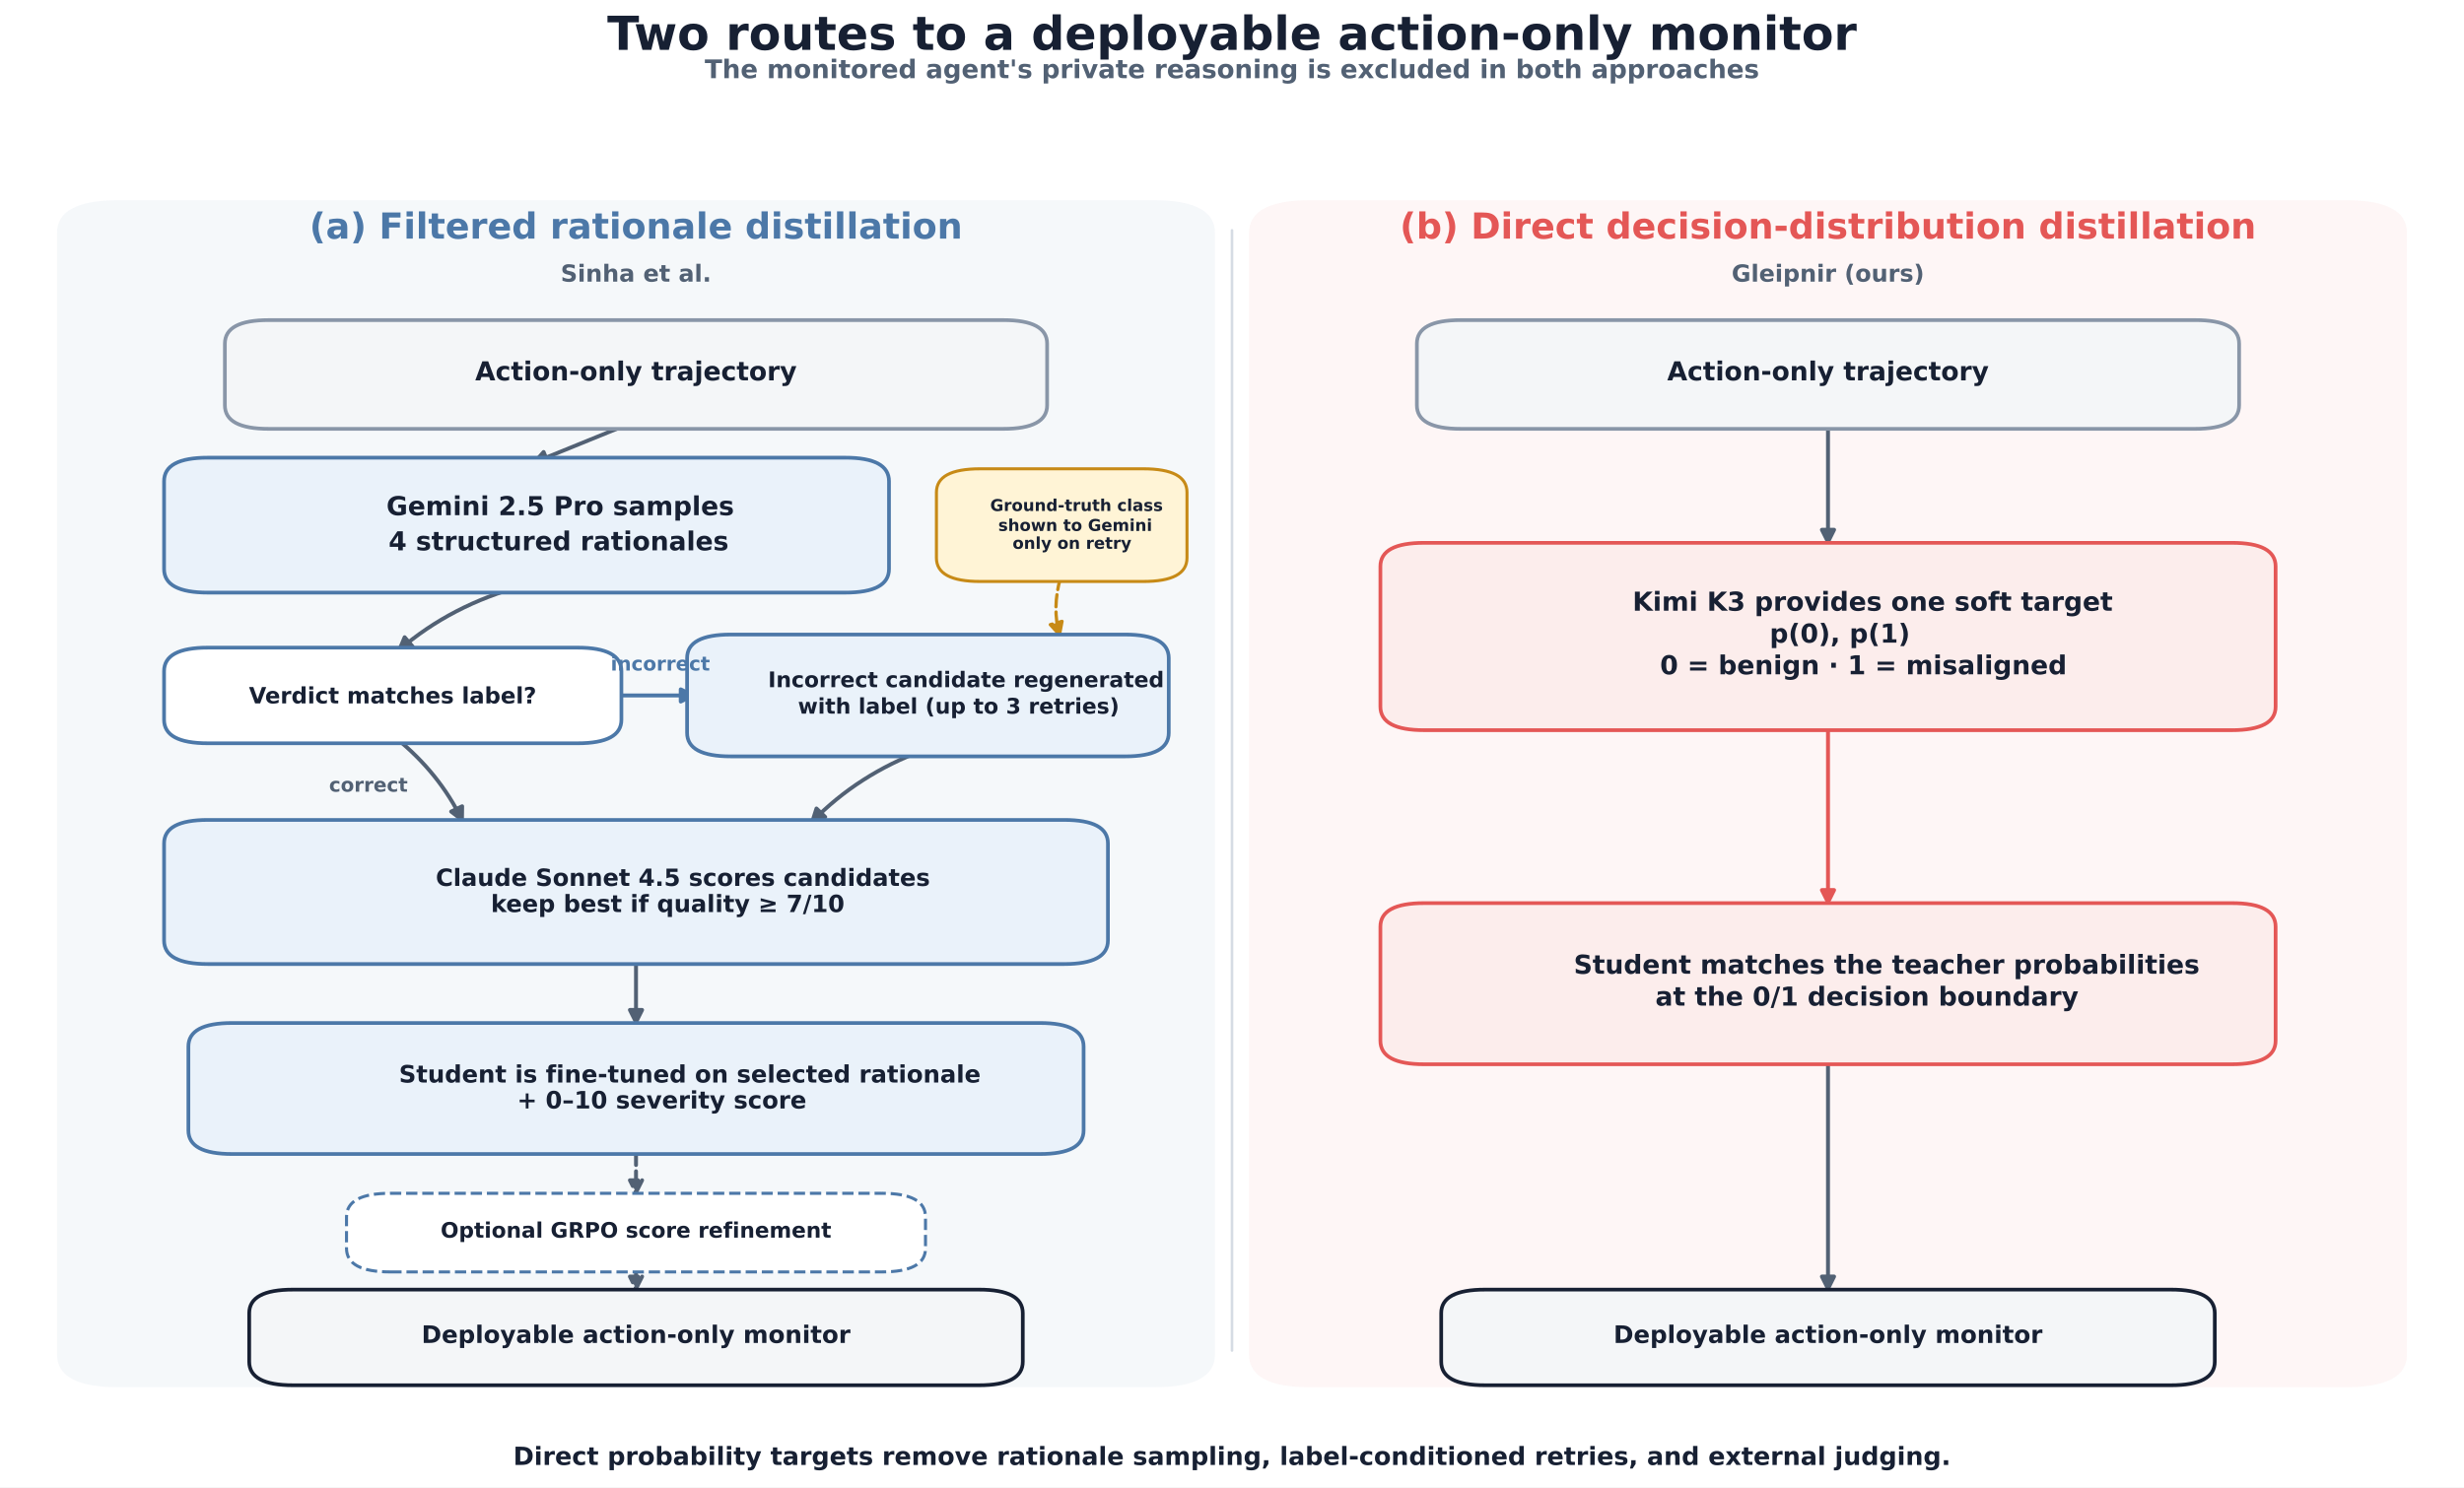
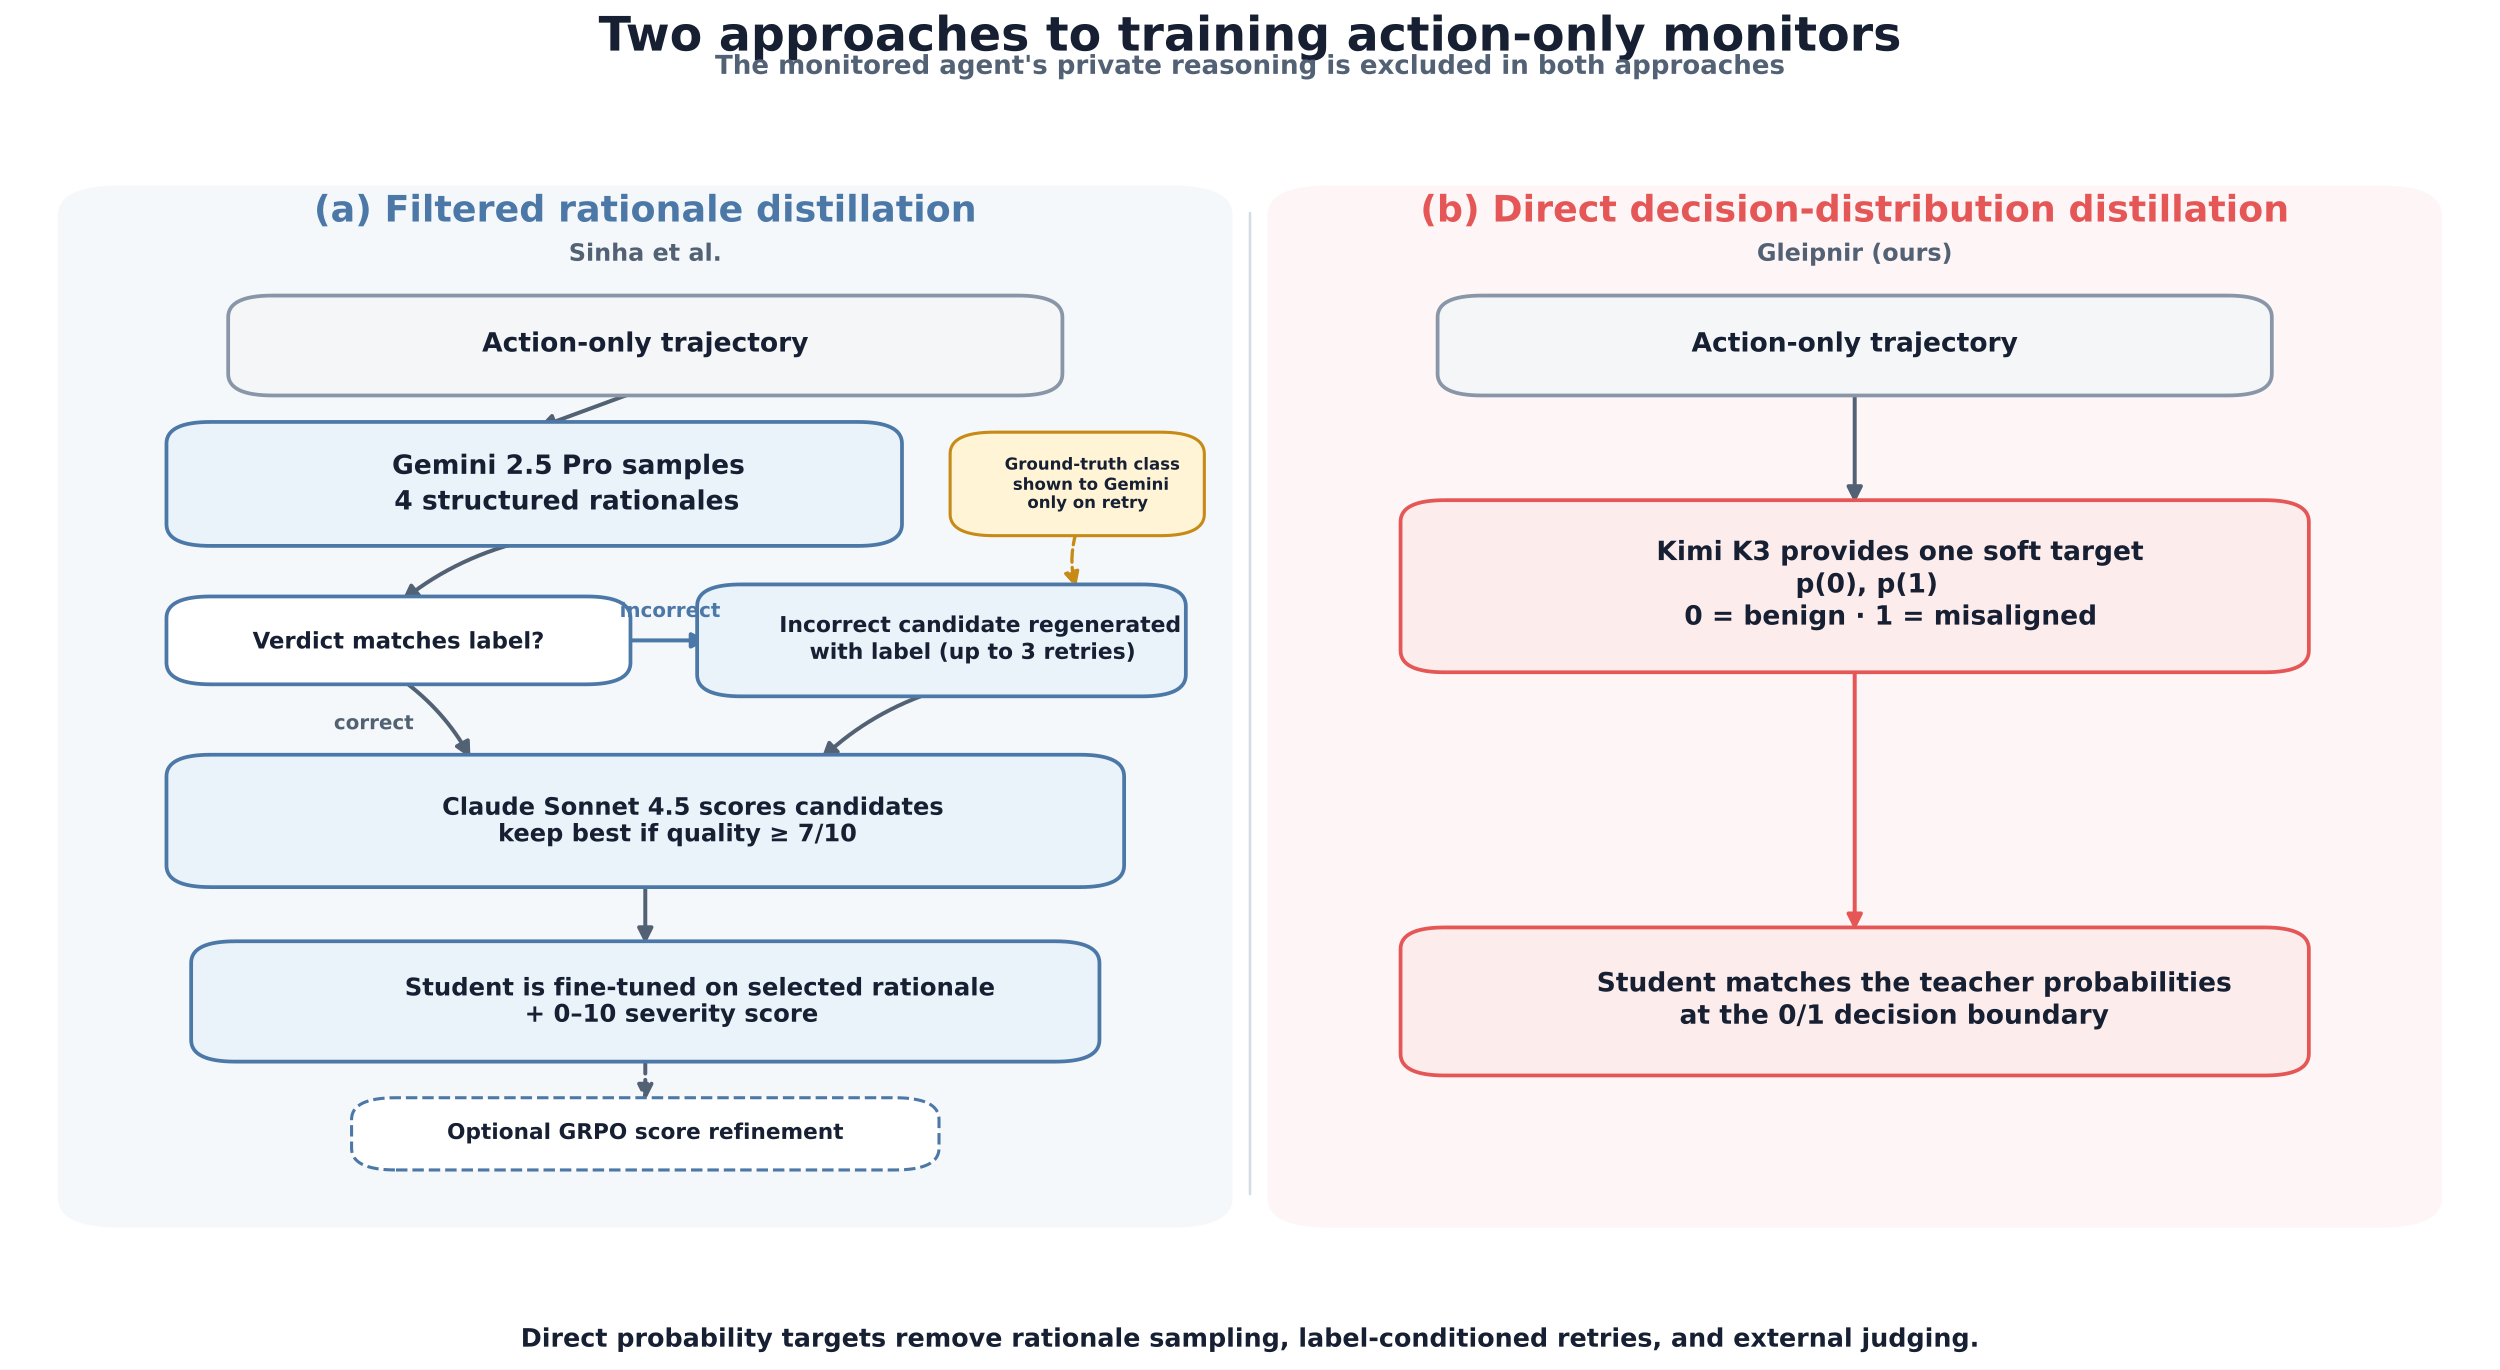
- <svg xmlns="http://www.w3.org/2000/svg" width="1131.84pt" height="683.352pt" viewBox="0 0 1131.84 683.352" version="1.1">
+ <svg xmlns="http://www.w3.org/2000/svg" width="1131.84pt" height="619.978pt" viewBox="0 0 1131.84 619.978" version="1.1">
  <defs>
    <style type="text/css">*{stroke-linejoin: round; stroke-linecap: butt}</style>
  </defs>
  <g id="figure_1">
    <g id="patch_1">
-       <path d="M 0 683.352 L 1131.84 683.352 L 1131.84 0 L 0 0 z " style="fill: #ffffff" />
+       <path d="M 0 619.978 L 1131.84 619.978 L 1131.84 0 L 0 0 z " style="fill: #ffffff" />
    </g>
    <g id="axes_1">
      <g id="patch_2">
-         <path d="M 54.132 637.328 L 530.162 637.328 Q 558.098 637.328 558.098 622.28 L 558.098 107.037 Q 558.098 91.989 530.162 91.989 L 54.132 91.989 Q 26.196 91.989 26.196 107.037 L 26.196 622.28 Q 26.196 637.328 54.132 637.328 z " style="fill: #4c78a8; opacity: 0.055" />
+         <path d="M 54.132 555.836 L 530.162 555.836 Q 558.098 555.836 558.098 542.214 L 558.098 97.578 Q 558.098 83.956 530.162 83.956 L 54.132 83.956 Q 26.196 83.956 26.196 97.578 L 26.196 542.214 Q 26.196 555.836 54.132 555.836 z " style="fill: #4c78a8; opacity: 0.055" />
      </g>
      <g id="patch_3">
-         <path d="M 601.678 637.328 L 1077.708 637.328 Q 1105.644 637.328 1105.644 622.28 L 1105.644 107.037 Q 1105.644 91.989 1077.708 91.989 L 601.678 91.989 Q 573.742 91.989 573.742 107.037 L 573.742 622.28 Q 573.742 637.328 601.678 637.328 z " style="fill: #e45756; opacity: 0.055" />
+         <path d="M 601.678 555.836 L 1077.708 555.836 Q 1105.644 555.836 1105.644 542.214 L 1105.644 97.578 Q 1105.644 83.956 1077.708 83.956 L 601.678 83.956 Q 573.742 83.956 573.742 97.578 L 573.742 542.214 Q 573.742 555.836 601.678 555.836 z " style="fill: #e45756; opacity: 0.055" />
      </g>
      <g id="line2d_1">
-         <path d="M 565.92 620.474 L 565.92 105.833 " clip-path="url(#p2760e4dd78)" style="fill: none; stroke: #d6dce4; stroke-width: 1.2; stroke-linecap: round" />
+         <path d="M 565.92 540.579 L 565.92 96.489 " clip-path="url(#p60136e49d1)" style="fill: none; stroke: #d6dce4; stroke-width: 1.2; stroke-linecap: round" />
      </g>
      <g id="patch_4">
-         <path d="M 290.297 194.165 Q 267.006 203.644 245.58 212.364 " style="fill: none; stroke: #526174; stroke-width: 1.8; stroke-linecap: round" />
-         <path d="M 251.822 212.847 L 245.58 212.364 L 249.711 207.66 z " style="fill: #526174; stroke: #526174; stroke-width: 1.8; stroke-linecap: round" />
+         <path d="M 290.272 176.462 Q 267.005 185.034 245.627 192.91 " style="fill: none; stroke: #526174; stroke-width: 1.8; stroke-linecap: round" />
+         <path d="M 251.85 193.602 L 245.627 192.91 L 249.914 188.347 z " style="fill: #526174; stroke: #526174; stroke-width: 1.8; stroke-linecap: round" />
      </g>
      <g id="patch_5">
-         <path d="M 239.928 269.161 Q 207.446 277.93 183.442 298.531 " style="fill: none; stroke: #526174; stroke-width: 1.8; stroke-linecap: round" />
-         <path d="M 189.515 297.009 L 183.442 298.531 L 185.868 292.759 z " style="fill: #526174; stroke: #526174; stroke-width: 1.8; stroke-linecap: round" />
+         <path d="M 239.907 244.315 Q 207.799 251.63 183.545 270.806 " style="fill: none; stroke: #526174; stroke-width: 1.8; stroke-linecap: round" />
+         <path d="M 189.675 269.53 L 183.545 270.806 L 186.202 265.137 z " style="fill: #526174; stroke: #526174; stroke-width: 1.8; stroke-linecap: round" />
      </g>
      <g id="patch_6">
-         <path d="M 280.736 319.514 Q 300.526 319.514 318.303 319.514 " style="fill: none; stroke: #4c78a8; stroke-width: 1.8; stroke-linecap: round" />
-         <path d="M 312.703 316.714 L 318.303 319.514 L 312.703 322.314 z " style="fill: #4c78a8; stroke: #4c78a8; stroke-width: 1.8; stroke-linecap: round" />
+         <path d="M 280.736 289.927 Q 300.526 289.927 318.303 289.927 " style="fill: none; stroke: #4c78a8; stroke-width: 1.8; stroke-linecap: round" />
+         <path d="M 312.703 287.127 L 318.303 289.927 L 312.703 292.727 z " style="fill: #4c78a8; stroke: #4c78a8; stroke-width: 1.8; stroke-linecap: round" />
      </g>
      <g id="patch_7">
-         <path d="M 487.123 265.453 Q 483.219 279.336 486.669 291.605 " style="fill: none; stroke-dasharray: 5.55,2.4; stroke-dashoffset: 0; stroke: #c78a16; stroke-width: 1.5; stroke-linecap: round" />
-         <path d="M 487.849 285.457 L 486.669 291.605 L 482.458 286.972 z " style="fill: #c78a16; stroke-dasharray: 5.55,2.4; stroke-dashoffset: 0; stroke: #c78a16; stroke-width: 1.5; stroke-linecap: round" />
+         <path d="M 487.127 241.169 Q 483.695 253.554 486.679 264.323 " style="fill: none; stroke-dasharray: 5.55,2.4; stroke-dashoffset: 0; stroke: #c78a16; stroke-width: 1.5; stroke-linecap: round" />
+         <path d="M 487.882 258.179 L 486.679 264.323 L 482.485 259.674 z " style="fill: #c78a16; stroke-dasharray: 5.55,2.4; stroke-dashoffset: 0; stroke: #c78a16; stroke-width: 1.5; stroke-linecap: round" />
      </g>
      <g id="patch_8">
-         <path d="M 181.967 339.124 Q 201.903 355.348 212.197 376.686 " style="fill: none; stroke: #526174; stroke-width: 1.8; stroke-linecap: round" />
-         <path d="M 212.286 370.425 L 212.197 376.686 L 207.242 372.858 z " style="fill: #526174; stroke: #526174; stroke-width: 1.8; stroke-linecap: round" />
+         <path d="M 182.025 307.72 Q 201.436 322.028 212.021 341.431 " style="fill: none; stroke: #526174; stroke-width: 1.8; stroke-linecap: round" />
+         <path d="M 211.797 335.174 L 212.021 341.431 L 206.881 337.856 z " style="fill: #526174; stroke: #526174; stroke-width: 1.8; stroke-linecap: round" />
      </g>
      <g id="patch_9">
-         <path d="M 424.358 344.576 Q 394.181 355.776 373.154 377.421 " style="fill: none; stroke: #526174; stroke-width: 1.8; stroke-linecap: round" />
-         <path d="M 379.065 375.355 L 373.154 377.421 L 375.048 371.453 z " style="fill: #526174; stroke: #526174; stroke-width: 1.8; stroke-linecap: round" />
+         <path d="M 424.336 312.593 Q 394.58 322.163 373.28 342.202 " style="fill: none; stroke: #526174; stroke-width: 1.8; stroke-linecap: round" />
+         <path d="M 379.278 340.404 L 373.28 342.202 L 375.44 336.326 z " style="fill: #526174; stroke: #526174; stroke-width: 1.8; stroke-linecap: round" />
      </g>
      <g id="patch_10">
-         <path d="M 292.147 441.294 Q 292.147 456.45 292.147 469.594 " style="fill: none; stroke: #526174; stroke-width: 1.8; stroke-linecap: round" />
-         <path d="M 294.947 463.994 L 292.147 469.594 L 289.347 463.994 z " style="fill: #526174; stroke: #526174; stroke-width: 1.8; stroke-linecap: round" />
+         <path d="M 292.147 400.359 Q 292.147 413.891 292.147 425.41 " style="fill: none; stroke: #526174; stroke-width: 1.8; stroke-linecap: round" />
+         <path d="M 294.947 419.81 L 292.147 425.41 L 289.347 419.81 z " style="fill: #526174; stroke: #526174; stroke-width: 1.8; stroke-linecap: round" />
      </g>
      <g id="patch_11">
-         <path d="M 292.147 528.578 Q 292.147 539.218 292.147 547.845 " style="fill: none; stroke-dasharray: 6.66,2.88; stroke-dashoffset: 0; stroke: #526174; stroke-width: 1.8; stroke-linecap: round" />
-         <path d="M 294.947 542.245 L 292.147 547.845 L 289.347 542.245 z " style="fill: #526174; stroke-dasharray: 6.66,2.88; stroke-dashoffset: 0; stroke: #526174; stroke-width: 1.8; stroke-linecap: round" />
+         <path d="M 292.147 479.368 Q 292.147 488.812 292.147 496.243 " style="fill: none; stroke-dasharray: 6.66,2.88; stroke-dashoffset: 0; stroke: #526174; stroke-width: 1.8; stroke-linecap: round" />
+         <path d="M 294.947 490.643 L 292.147 496.243 L 289.347 490.643 z " style="fill: #526174; stroke-dasharray: 6.66,2.88; stroke-dashoffset: 0; stroke: #526174; stroke-width: 1.8; stroke-linecap: round" />
      </g>
      <g id="patch_12">
-         <path d="M 292.147 582.745 Q 292.147 588.422 292.147 592.086 " style="fill: none; stroke-dasharray: 6.66,2.88; stroke-dashoffset: 0; stroke: #526174; stroke-width: 1.8; stroke-linecap: round" />
-         <path d="M 294.947 586.486 L 292.147 592.086 L 289.347 586.486 z " style="fill: #526174; stroke-dasharray: 6.66,2.88; stroke-dashoffset: 0; stroke: #526174; stroke-width: 1.8; stroke-linecap: round" />
+         <path d="M 839.693 177.77 Q 839.693 202.742 839.693 225.703 " style="fill: none; stroke: #526174; stroke-width: 1.8; stroke-linecap: round" />
+         <path d="M 842.493 220.103 L 839.693 225.703 L 836.893 220.103 z " style="fill: #526174; stroke: #526174; stroke-width: 1.8; stroke-linecap: round" />
      </g>
      <g id="patch_13">
-         <path d="M 839.693 195.409 Q 839.693 223.206 839.693 248.99 " style="fill: none; stroke: #526174; stroke-width: 1.8; stroke-linecap: round" />
-         <path d="M 842.493 243.39 L 839.693 248.99 L 836.893 243.39 z " style="fill: #526174; stroke: #526174; stroke-width: 1.8; stroke-linecap: round" />
+         <path d="M 839.693 303.097 Q 839.693 362.127 839.693 419.145 " style="fill: none; stroke: #e45756; stroke-width: 1.8; stroke-linecap: round" />
+         <path d="M 842.493 413.545 L 839.693 419.145 L 836.893 413.545 z " style="fill: #e45756; stroke: #e45756; stroke-width: 1.8; stroke-linecap: round" />
+       </g>
+       <g id="text_1">
+         <text style="font-weight: 700; font-size: 16.5px; font-family: 'Cantarell', 'DejaVu Sans', sans-serif; text-anchor: middle; fill: #4c78a8" x="292.147" y="100.284" transform="rotate(-0 292.1472 100.2836)">(a)  Filtered rationale distillation</text>
+       </g>
+       <g id="text_2">
+         <text style="font-weight: 700; font-size: 10.8px; font-family: 'Cantarell', 'DejaVu Sans', sans-serif; text-anchor: middle; fill: #526174" x="292.147" y="118.044" transform="rotate(-0 292.1472 118.044)">Sinha et al.</text>
+       </g>
+       <g id="text_3">
+         <text style="font-weight: 700; font-size: 16.5px; font-family: 'Cantarell', 'DejaVu Sans', sans-serif; text-anchor: middle; fill: #e45756" x="839.693" y="100.284" transform="rotate(-0 839.6928 100.2836)">(b)  Direct decision-distribution distillation</text>
+       </g>
+       <g id="text_4">
+         <text style="font-weight: 700; font-size: 10.8px; font-family: 'Cantarell', 'DejaVu Sans', sans-serif; text-anchor: middle; fill: #526174" x="839.693" y="118.044" transform="rotate(-0 839.6928 118.044)">Gleipnir (ours)</text>
      </g>
      <g id="patch_14">
-         <path d="M 839.693 333.856 Q 839.693 375.194 839.693 414.52 " style="fill: none; stroke: #e45756; stroke-width: 1.8; stroke-linecap: round" />
-         <path d="M 842.493 408.92 L 839.693 414.52 L 836.893 408.92 z " style="fill: #e45756; stroke: #e45756; stroke-width: 1.8; stroke-linecap: round" />
+         <path d="M 123.414 179.04 L 460.881 179.04 Q 480.995 179.04 480.995 169.232 L 480.995 143.622 Q 480.995 133.814 460.881 133.814 L 123.414 133.814 Q 103.3 133.814 103.3 143.622 L 103.3 169.232 Q 103.3 179.04 123.414 179.04 z " style="fill: #f4f6f8; stroke: #8996a8; stroke-width: 1.7; stroke-linejoin: miter" />
      </g>
      <g id="patch_15">
-         <path d="M 839.693 487.341 Q 839.693 540.718 839.693 592.083 " style="fill: none; stroke: #526174; stroke-width: 1.8; stroke-linecap: round" />
-         <path d="M 842.493 586.483 L 839.693 592.083 L 836.893 586.483 z " style="fill: #526174; stroke: #526174; stroke-width: 1.8; stroke-linecap: round" />
-       </g>
-       <g id="text_1">
-         <text style="font-weight: 700; font-size: 16.5px; font-family: 'Cantarell', 'DejaVu Sans', sans-serif; text-anchor: middle; fill: #4c78a8" x="292.147" y="109.628" transform="rotate(-0 292.1472 109.6278)">(a)  Filtered rationale distillation</text>
-       </g>
-       <g id="text_2">
-         <text style="font-weight: 700; font-size: 10.8px; font-family: 'Cantarell', 'DejaVu Sans', sans-serif; text-anchor: middle; fill: #526174" x="292.147" y="129.384" transform="rotate(-0 292.1472 129.384)">Sinha et al.</text>
-       </g>
-       <g id="text_3">
-         <text style="font-weight: 700; font-size: 16.5px; font-family: 'Cantarell', 'DejaVu Sans', sans-serif; text-anchor: middle; fill: #e45756" x="839.693" y="109.628" transform="rotate(-0 839.6928 109.6278)">(b)  Direct decision-distribution distillation</text>
-       </g>
-       <g id="text_4">
-         <text style="font-weight: 700; font-size: 10.8px; font-family: 'Cantarell', 'DejaVu Sans', sans-serif; text-anchor: middle; fill: #526174" x="839.693" y="129.384" transform="rotate(-0 839.6928 129.384)">Gleipnir (ours)</text>
+         <path d="M 95.478 247.152 L 388.247 247.152 Q 408.361 247.152 408.361 237.344 L 408.361 200.836 Q 408.361 191.028 388.247 191.028 L 95.478 191.028 Q 75.364 191.028 75.364 200.836 L 75.364 237.344 Q 75.364 247.152 95.478 247.152 z " style="fill: #eaf2fa; stroke: #4c78a8; stroke-width: 1.7; stroke-linejoin: miter" />
      </g>
      <g id="patch_16">
-         <path d="M 123.414 197.024 L 460.881 197.024 Q 480.995 197.024 480.995 186.189 L 480.995 157.899 Q 480.995 147.064 460.881 147.064 L 123.414 147.064 Q 103.3 147.064 103.3 157.899 L 103.3 186.189 Q 103.3 197.024 123.414 197.024 z " style="fill: #f4f6f8; stroke: #8996a8; stroke-width: 1.7; stroke-linejoin: miter" />
+         <path d="M 95.478 309.815 L 265.329 309.815 Q 285.443 309.815 285.443 300.007 L 285.443 279.846 Q 285.443 270.038 265.329 270.038 L 95.478 270.038 Q 75.364 270.038 75.364 279.846 L 75.364 300.007 Q 75.364 309.815 95.478 309.815 z " style="fill: #ffffff; stroke: #4c78a8; stroke-width: 1.7; stroke-linejoin: miter" />
      </g>
      <g id="patch_17">
-         <path d="M 95.478 272.264 L 388.247 272.264 Q 408.361 272.264 408.361 261.429 L 408.361 221.1 Q 408.361 210.266 388.247 210.266 L 95.478 210.266 Q 75.364 210.266 75.364 221.1 L 75.364 261.429 Q 75.364 272.264 95.478 272.264 z " style="fill: #eaf2fa; stroke: #4c78a8; stroke-width: 1.7; stroke-linejoin: miter" />
+         <path d="M 335.727 315.264 L 516.753 315.264 Q 536.867 315.264 536.867 305.456 L 536.867 274.397 Q 536.867 264.589 516.753 264.589 L 335.727 264.589 Q 315.613 264.589 315.613 274.397 L 315.613 305.456 Q 315.613 315.264 335.727 315.264 z " style="fill: #eaf2fa; stroke: #4c78a8; stroke-width: 1.7; stroke-linejoin: miter" />
      </g>
      <g id="patch_18">
-         <path d="M 95.478 341.484 L 265.329 341.484 Q 285.443 341.484 285.443 330.65 L 285.443 308.379 Q 285.443 297.544 265.329 297.544 L 95.478 297.544 Q 75.364 297.544 75.364 308.379 L 75.364 330.65 Q 75.364 341.484 95.478 341.484 z " style="fill: #ffffff; stroke: #4c78a8; stroke-width: 1.7; stroke-linejoin: miter" />
+         <path d="M 450.265 242.521 L 525.133 242.521 Q 545.247 242.521 545.247 232.713 L 545.247 205.468 Q 545.247 195.66 525.133 195.66 L 450.265 195.66 Q 430.151 195.66 430.151 205.468 L 430.151 232.713 Q 430.151 242.521 450.265 242.521 z " style="fill: #fff4d6; stroke: #c78a16; stroke-width: 1.4; stroke-linejoin: miter" />
      </g>
      <g id="patch_19">
-         <path d="M 335.727 347.504 L 516.753 347.504 Q 536.867 347.504 536.867 336.669 L 536.867 302.36 Q 536.867 291.525 516.753 291.525 L 335.727 291.525 Q 315.613 291.525 315.613 302.36 L 315.613 336.669 Q 315.613 347.504 335.727 347.504 z " style="fill: #eaf2fa; stroke: #4c78a8; stroke-width: 1.7; stroke-linejoin: miter" />
+         <path d="M 95.478 401.63 L 488.817 401.63 Q 508.931 401.63 508.931 391.822 L 508.931 351.5 Q 508.931 341.692 488.817 341.692 L 95.478 341.692 Q 75.364 341.692 75.364 351.5 L 75.364 391.822 Q 75.364 401.63 95.478 401.63 z " style="fill: #eaf2fa; stroke: #4c78a8; stroke-width: 1.7; stroke-linejoin: miter" />
      </g>
      <g id="patch_20">
-         <path d="M 450.265 267.147 L 525.133 267.147 Q 545.247 267.147 545.247 256.313 L 545.247 226.217 Q 545.247 215.382 525.133 215.382 L 450.265 215.382 Q 430.151 215.382 430.151 226.217 L 430.151 256.313 Q 430.151 267.147 450.265 267.147 z " style="fill: #fff4d6; stroke: #c78a16; stroke-width: 1.4; stroke-linejoin: miter" />
+         <path d="M 106.652 480.64 L 477.642 480.64 Q 497.756 480.64 497.756 470.832 L 497.756 435.959 Q 497.756 426.151 477.642 426.151 L 106.652 426.151 Q 86.538 426.151 86.538 435.959 L 86.538 470.832 Q 86.538 480.64 106.652 480.64 z " style="fill: #eaf2fa; stroke: #4c78a8; stroke-width: 1.7; stroke-linejoin: miter" />
      </g>
      <g id="patch_21">
-         <path d="M 95.478 442.908 L 488.817 442.908 Q 508.931 442.908 508.931 432.073 L 508.931 387.531 Q 508.931 376.697 488.817 376.697 L 95.478 376.697 Q 75.364 376.697 75.364 387.531 L 75.364 432.073 Q 75.364 442.908 95.478 442.908 z " style="fill: #eaf2fa; stroke: #4c78a8; stroke-width: 1.7; stroke-linejoin: miter" />
+         <path d="M 179.286 529.681 L 405.009 529.681 Q 425.123 529.681 425.123 519.873 L 425.123 506.795 Q 425.123 496.987 405.009 496.987 L 179.286 496.987 Q 159.172 496.987 159.172 506.795 L 159.172 519.873 Q 159.172 529.681 179.286 529.681 z " style="fill: #ffffff; stroke-dasharray: 5.18,2.24; stroke-dashoffset: 0; stroke: #4c78a8; stroke-width: 1.4; stroke-linejoin: miter" />
+       </g>
+       <g id="text_5">
+         <text style="font-weight: 700; font-size: 9px; font-family: 'Cantarell', 'DejaVu Sans', sans-serif; text-anchor: middle; fill: #4c78a8" x="303.322" y="279.323" transform="rotate(-0 303.3216 279.3233)">incorrect</text>
+       </g>
+       <g id="text_6">
+         <text style="font-weight: 700; font-size: 9px; font-family: 'Cantarell', 'DejaVu Sans', sans-serif; text-anchor: middle; fill: #526174" x="169.229" y="330.139" transform="rotate(-0 169.2288 330.1394)">correct</text>
      </g>
      <g id="patch_22">
-         <path d="M 106.652 530.186 L 477.642 530.186 Q 497.756 530.186 497.756 519.352 L 497.756 480.829 Q 497.756 469.994 477.642 469.994 L 106.652 469.994 Q 86.538 469.994 86.538 480.829 L 86.538 519.352 Q 86.538 530.186 106.652 530.186 z " style="fill: #eaf2fa; stroke: #4c78a8; stroke-width: 1.7; stroke-linejoin: miter" />
+         <path d="M 670.959 179.04 L 1008.426 179.04 Q 1028.54 179.04 1028.54 169.232 L 1028.54 143.622 Q 1028.54 133.814 1008.426 133.814 L 670.959 133.814 Q 650.845 133.814 650.845 143.622 L 650.845 169.232 Q 650.845 179.04 670.959 179.04 z " style="fill: #f4f6f8; stroke: #8996a8; stroke-width: 1.7; stroke-linejoin: miter" />
      </g>
      <g id="patch_23">
-         <path d="M 179.286 584.359 L 405.009 584.359 Q 425.123 584.359 425.123 573.525 L 425.123 559.079 Q 425.123 548.244 405.009 548.244 L 179.286 548.244 Q 159.172 548.244 159.172 559.079 L 159.172 573.525 Q 159.172 584.359 179.286 584.359 z " style="fill: #ffffff; stroke-dasharray: 5.18,2.24; stroke-dashoffset: 0; stroke: #4c78a8; stroke-width: 1.4; stroke-linejoin: miter" />
+         <path d="M 654.198 304.366 L 1025.188 304.366 Q 1045.302 304.366 1045.302 294.558 L 1045.302 236.254 Q 1045.302 226.446 1025.188 226.446 L 654.198 226.446 Q 634.084 226.446 634.084 236.254 L 634.084 294.558 Q 634.084 304.366 654.198 304.366 z " style="fill: #fcedec; stroke: #e45756; stroke-width: 1.7; stroke-linejoin: miter" />
      </g>
      <g id="patch_24">
-         <path d="M 134.588 636.425 L 449.706 636.425 Q 469.82 636.425 469.82 625.591 L 469.82 603.32 Q 469.82 592.485 449.706 592.485 L 134.588 592.485 Q 114.474 592.485 114.474 603.32 L 114.474 625.591 Q 114.474 636.425 134.588 636.425 z " style="fill: #f4f6f8; stroke: #172033; stroke-width: 1.7; stroke-linejoin: miter" />
-       </g>
-       <g id="text_5">
-         <text style="font-weight: 700; font-size: 9px; font-family: 'Cantarell', 'DejaVu Sans', sans-serif; text-anchor: middle; fill: #4c78a8" x="303.322" y="308.056" transform="rotate(-0 303.3216 308.0556)">incorrect</text>
-       </g>
-       <g id="text_6">
-         <text style="font-weight: 700; font-size: 9px; font-family: 'Cantarell', 'DejaVu Sans', sans-serif; text-anchor: middle; fill: #526174" x="169.229" y="363.719" transform="rotate(-0 169.2288 363.7188)">correct</text>
-       </g>
-       <g id="patch_25">
-         <path d="M 670.959 197.024 L 1008.426 197.024 Q 1028.54 197.024 1028.54 186.189 L 1028.54 157.899 Q 1028.54 147.064 1008.426 147.064 L 670.959 147.064 Q 650.845 147.064 650.845 157.899 L 650.845 186.189 Q 650.845 197.024 670.959 197.024 z " style="fill: #f4f6f8; stroke: #8996a8; stroke-width: 1.7; stroke-linejoin: miter" />
-       </g>
-       <g id="patch_26">
-         <path d="M 654.198 335.465 L 1025.188 335.465 Q 1045.302 335.465 1045.302 324.631 L 1045.302 260.225 Q 1045.302 249.391 1025.188 249.391 L 654.198 249.391 Q 634.084 249.391 634.084 260.225 L 634.084 324.631 Q 634.084 335.465 654.198 335.465 z " style="fill: #fcedec; stroke: #e45756; stroke-width: 1.7; stroke-linejoin: miter" />
-       </g>
-       <g id="patch_27">
-         <path d="M 654.198 488.955 L 1025.188 488.955 Q 1045.302 488.955 1045.302 478.12 L 1045.302 425.753 Q 1045.302 414.919 1025.188 414.919 L 654.198 414.919 Q 634.084 414.919 634.084 425.753 L 634.084 478.12 Q 634.084 488.955 654.198 488.955 z " style="fill: #fcedec; stroke: #e45756; stroke-width: 1.7; stroke-linejoin: miter" />
-       </g>
-       <g id="patch_28">
-         <path d="M 682.134 636.425 L 997.252 636.425 Q 1017.366 636.425 1017.366 625.591 L 1017.366 603.32 Q 1017.366 592.485 997.252 592.485 L 682.134 592.485 Q 662.02 592.485 662.02 603.32 L 662.02 625.591 Q 662.02 636.425 682.134 636.425 z " style="fill: #f4f6f8; stroke: #172033; stroke-width: 1.7; stroke-linejoin: miter" />
+         <path d="M 654.198 486.907 L 1025.188 486.907 Q 1045.302 486.907 1045.302 477.098 L 1045.302 429.693 Q 1045.302 419.884 1025.188 419.884 L 654.198 419.884 Q 634.084 419.884 634.084 429.693 L 634.084 477.098 Q 634.084 486.907 654.198 486.907 z " style="fill: #fcedec; stroke: #e45756; stroke-width: 1.7; stroke-linejoin: miter" />
      </g>
      <g id="text_7">
-         <text style="font-weight: 700; font-size: 12px; font-family: 'Cantarell', 'DejaVu Sans', sans-serif; text-anchor: middle; fill: #172033" x="292.147" y="174.767" transform="rotate(-0 292.1472 174.7674)">Action-only trajectory</text>
+         <text style="font-weight: 700; font-size: 12px; font-family: 'Cantarell', 'DejaVu Sans', sans-serif; text-anchor: middle; fill: #172033" x="292.147" y="159.151" transform="rotate(-0 292.1472 159.1506)">Action-only trajectory</text>
      </g>
      <g id="text_8">
-         <text style="font-weight: 700; font-size: 12px; font-family: 'Cantarell', 'DejaVu Sans', sans-serif; fill: #172033" transform="translate(177.4899 236.6982)">Gemini 2.5 Pro samples</text>
-         <text style="font-weight: 700; font-size: 12px; font-family: 'Cantarell', 'DejaVu Sans', sans-serif; fill: #172033" transform="translate(178.4912 252.8326)">4 structured rationales</text>
+         <text style="font-weight: 700; font-size: 12px; font-family: 'Cantarell', 'DejaVu Sans', sans-serif; fill: #172033" transform="translate(177.4899 214.5237)">Gemini 2.5 Pro samples</text>
+         <text style="font-weight: 700; font-size: 12px; font-family: 'Cantarell', 'DejaVu Sans', sans-serif; fill: #172033" transform="translate(178.4912 230.6581)">4 structured rationales</text>
      </g>
      <g id="text_9">
-         <text style="font-weight: 700; font-size: 10.3px; font-family: 'Cantarell', 'DejaVu Sans', sans-serif; text-anchor: middle; fill: #172033" x="180.403" y="323.16" transform="rotate(-0 180.4032 323.1604)">Verdict matches label?</text>
+         <text style="font-weight: 700; font-size: 10.3px; font-family: 'Cantarell', 'DejaVu Sans', sans-serif; text-anchor: middle; fill: #172033" x="180.403" y="293.573" transform="rotate(-0 180.4032 293.5728)">Verdict matches label?</text>
      </g>
      <g id="text_10">
-         <text style="font-weight: 700; font-size: 9.9px; font-family: 'Cantarell', 'DejaVu Sans', sans-serif; fill: #172033" transform="translate(352.8021 315.7222)">Incorrect candidate regenerated</text>
-         <text style="font-weight: 700; font-size: 9.9px; font-family: 'Cantarell', 'DejaVu Sans', sans-serif; fill: #172033" transform="translate(366.5244 327.8845)">with label (up to 3 retries)</text>
+         <text style="font-weight: 700; font-size: 9.9px; font-family: 'Cantarell', 'DejaVu Sans', sans-serif; fill: #172033" transform="translate(352.8021 286.1346)">Incorrect candidate regenerated</text>
+         <text style="font-weight: 700; font-size: 9.9px; font-family: 'Cantarell', 'DejaVu Sans', sans-serif; fill: #172033" transform="translate(366.5244 298.2969)">with label (up to 3 retries)</text>
      </g>
      <g id="text_11">
-         <text style="font-weight: 700; font-size: 7.5px; font-family: 'Cantarell', 'DejaVu Sans', sans-serif; fill: #172033" transform="translate(454.8498 234.7697)">Ground-truth class</text>
-         <text style="font-weight: 700; font-size: 7.5px; font-family: 'Cantarell', 'DejaVu Sans', sans-serif; fill: #172033" transform="translate(458.5441 243.9197)">shown to Gemini</text>
-         <text style="font-weight: 700; font-size: 7.5px; font-family: 'Cantarell', 'DejaVu Sans', sans-serif; fill: #172033" transform="translate(465.1254 252.1357)">only on retry</text>
+         <text style="font-weight: 700; font-size: 7.5px; font-family: 'Cantarell', 'DejaVu Sans', sans-serif; fill: #172033" transform="translate(454.8498 212.5951)">Ground-truth class</text>
+         <text style="font-weight: 700; font-size: 7.5px; font-family: 'Cantarell', 'DejaVu Sans', sans-serif; fill: #172033" transform="translate(458.5441 221.7451)">shown to Gemini</text>
+         <text style="font-weight: 700; font-size: 7.5px; font-family: 'Cantarell', 'DejaVu Sans', sans-serif; fill: #172033" transform="translate(465.1254 229.9611)">only on retry</text>
      </g>
      <g id="text_12">
-         <text style="font-weight: 700; font-size: 10.9px; font-family: 'Cantarell', 'DejaVu Sans', sans-serif; fill: #172033" transform="translate(200.1614 407.0118)">Claude Sonnet 4.5 scores candidates</text>
-         <text style="font-weight: 700; font-size: 10.9px; font-family: 'Cantarell', 'DejaVu Sans', sans-serif; fill: #172033" transform="translate(225.4767 419.018)">keep best if quality ≥ 7/10</text>
+         <text style="font-weight: 700; font-size: 10.9px; font-family: 'Cantarell', 'DejaVu Sans', sans-serif; fill: #172033" transform="translate(200.1614 368.8705)">Claude Sonnet 4.5 scores candidates</text>
+         <text style="font-weight: 700; font-size: 10.9px; font-family: 'Cantarell', 'DejaVu Sans', sans-serif; fill: #172033" transform="translate(225.4767 380.8767)">keep best if quality ≥ 7/10</text>
      </g>
      <g id="text_13">
-         <text style="font-weight: 700; font-size: 11px; font-family: 'Cantarell', 'DejaVu Sans', sans-serif; fill: #172033" transform="translate(183.2644 497.3404)">Student is fine-tuned on selected rationale</text>
-         <text style="font-weight: 700; font-size: 11px; font-family: 'Cantarell', 'DejaVu Sans', sans-serif; fill: #172033" transform="translate(237.5331 509.2582)">+ 0–10 severity score</text>
+         <text style="font-weight: 700; font-size: 11px; font-family: 'Cantarell', 'DejaVu Sans', sans-serif; fill: #172033" transform="translate(183.2644 450.6455)">Student is fine-tuned on selected rationale</text>
+         <text style="font-weight: 700; font-size: 11px; font-family: 'Cantarell', 'DejaVu Sans', sans-serif; fill: #172033" transform="translate(237.5331 462.5633)">+ 0–10 severity score</text>
      </g>
      <g id="text_14">
-         <text style="font-weight: 700; font-size: 9.8px; font-family: 'Cantarell', 'DejaVu Sans', sans-serif; text-anchor: middle; fill: #172033" x="292.147" y="568.609" transform="rotate(-0 292.1472 568.6092)">Optional GRPO score refinement</text>
+         <text style="font-weight: 700; font-size: 9.8px; font-family: 'Cantarell', 'DejaVu Sans', sans-serif; text-anchor: middle; fill: #172033" x="292.147" y="515.642" transform="rotate(-0 292.1472 515.6417)">Optional GRPO score refinement</text>
      </g>
      <g id="text_15">
-         <text style="font-weight: 700; font-size: 11.1px; font-family: 'Cantarell', 'DejaVu Sans', sans-serif; text-anchor: middle; fill: #172033" x="292.147" y="617.002" transform="rotate(-0 292.1472 617.0021)">Deployable action-only monitor</text>
+         <text style="font-weight: 700; font-size: 12px; font-family: 'Cantarell', 'DejaVu Sans', sans-serif; text-anchor: middle; fill: #172033" x="839.693" y="159.151" transform="rotate(-0 839.6928 159.1506)">Action-only trajectory</text>
      </g>
      <g id="text_16">
-         <text style="font-weight: 700; font-size: 12px; font-family: 'Cantarell', 'DejaVu Sans', sans-serif; text-anchor: middle; fill: #172033" x="839.693" y="174.767" transform="rotate(-0 839.6928 174.7674)">Action-only trajectory</text>
+         <text style="font-weight: 700; font-size: 12px; font-family: 'Cantarell', 'DejaVu Sans', sans-serif; fill: #172033" transform="translate(749.8934 253.562)">Kimi K3 provides one soft target</text>
+         <text style="font-weight: 700; font-size: 12px; font-family: 'Cantarell', 'DejaVu Sans', sans-serif; fill: #172033" transform="translate(812.8709 268.232)">p(0),  p(1)</text>
+         <text style="font-weight: 700; font-size: 12px; font-family: 'Cantarell', 'DejaVu Sans', sans-serif; fill: #172033" transform="translate(762.5262 282.7698)">0 = benign  ·  1 = misaligned</text>
      </g>
      <g id="text_17">
-         <text style="font-weight: 700; font-size: 12px; font-family: 'Cantarell', 'DejaVu Sans', sans-serif; fill: #172033" transform="translate(749.8934 280.5836)">Kimi K3 provides one soft target</text>
-         <text style="font-weight: 700; font-size: 12px; font-family: 'Cantarell', 'DejaVu Sans', sans-serif; fill: #172033" transform="translate(812.8709 295.2536)">p(0),  p(1)</text>
-         <text style="font-weight: 700; font-size: 12px; font-family: 'Cantarell', 'DejaVu Sans', sans-serif; fill: #172033" transform="translate(762.5262 309.7914)">0 = benign  ·  1 = misaligned</text>
-       </g>
-       <g id="text_18">
-         <text style="font-weight: 700; font-size: 12px; font-family: 'Cantarell', 'DejaVu Sans', sans-serif; fill: #172033" transform="translate(722.8934 447.3702)">Student matches the teacher probabilities</text>
-         <text style="font-weight: 700; font-size: 12px; font-family: 'Cantarell', 'DejaVu Sans', sans-serif; fill: #172033" transform="translate(760.3906 462.0102)">at the 0/1 decision boundary</text>
-       </g>
-       <g id="text_19">
-         <text style="font-weight: 700; font-size: 11.1px; font-family: 'Cantarell', 'DejaVu Sans', sans-serif; text-anchor: middle; fill: #172033" x="839.693" y="617.002" transform="rotate(-0 839.6928 617.0021)">Deployable action-only monitor</text>
+         <text style="font-weight: 700; font-size: 12px; font-family: 'Cantarell', 'DejaVu Sans', sans-serif; fill: #172033" transform="translate(722.8934 448.829)">Student matches the teacher probabilities</text>
+         <text style="font-weight: 700; font-size: 12px; font-family: 'Cantarell', 'DejaVu Sans', sans-serif; fill: #172033" transform="translate(760.3906 463.469)">at the 0/1 decision boundary</text>
      </g>
    </g>
+     <g id="text_18">
+       <text style="font-weight: 700; font-size: 21.5px; font-family: 'Cantarell', 'DejaVu Sans', sans-serif; text-anchor: middle; fill: #172033" x="565.92" y="22.895" transform="rotate(-0 565.92 22.895)">Two approaches to training action-only monitors</text>
+     </g>
+     <g id="text_19">
+       <text style="font-weight: 700; font-size: 11.8px; font-family: 'Cantarell', 'DejaVu Sans', sans-serif; text-anchor: middle; fill: #526174" x="565.92" y="33.444" transform="rotate(-0 565.92 33.4436)">The monitored agent's private reasoning is excluded in both approaches</text>
+     </g>
    <g id="text_20">
-       <text style="font-weight: 700; font-size: 21.5px; font-family: 'Cantarell', 'DejaVu Sans', sans-serif; text-anchor: middle; fill: #172033" x="565.92" y="22.895" transform="rotate(-0 565.92 22.895)">Two routes to a deployable action-only monitor</text>
-     </g>
-     <g id="text_21">
-       <text style="font-weight: 700; font-size: 11.8px; font-family: 'Cantarell', 'DejaVu Sans', sans-serif; text-anchor: middle; fill: #526174" x="565.92" y="35.906" transform="rotate(-0 565.92 35.906)">The monitored agent's private reasoning is excluded in both approaches</text>
-     </g>
-     <g id="text_22">
-       <text style="font-weight: 700; font-size: 11.5px; font-family: 'Cantarell', 'DejaVu Sans', sans-serif; text-anchor: middle; fill: #172033" x="565.92" y="673.047" transform="rotate(-0 565.92 673.047)">Direct probability targets remove rationale sampling, label-conditioned retries, and external judging.</text>
+       <text style="font-weight: 700; font-size: 11.5px; font-family: 'Cantarell', 'DejaVu Sans', sans-serif; text-anchor: middle; fill: #172033" x="565.92" y="609.673" transform="rotate(-0 565.92 609.6726)">Direct probability targets remove rationale sampling, label-conditioned retries, and external judging.</text>
    </g>
  </g>
  <defs>
-     <clipPath id="p2760e4dd78">
-       <rect x="7.2" y="51.66" width="1117.44" height="601.92" />
+     <clipPath id="p60136e49d1">
+       <rect x="7.2" y="47.448" width="1117.44" height="544.896" />
    </clipPath>
  </defs>
</svg>
